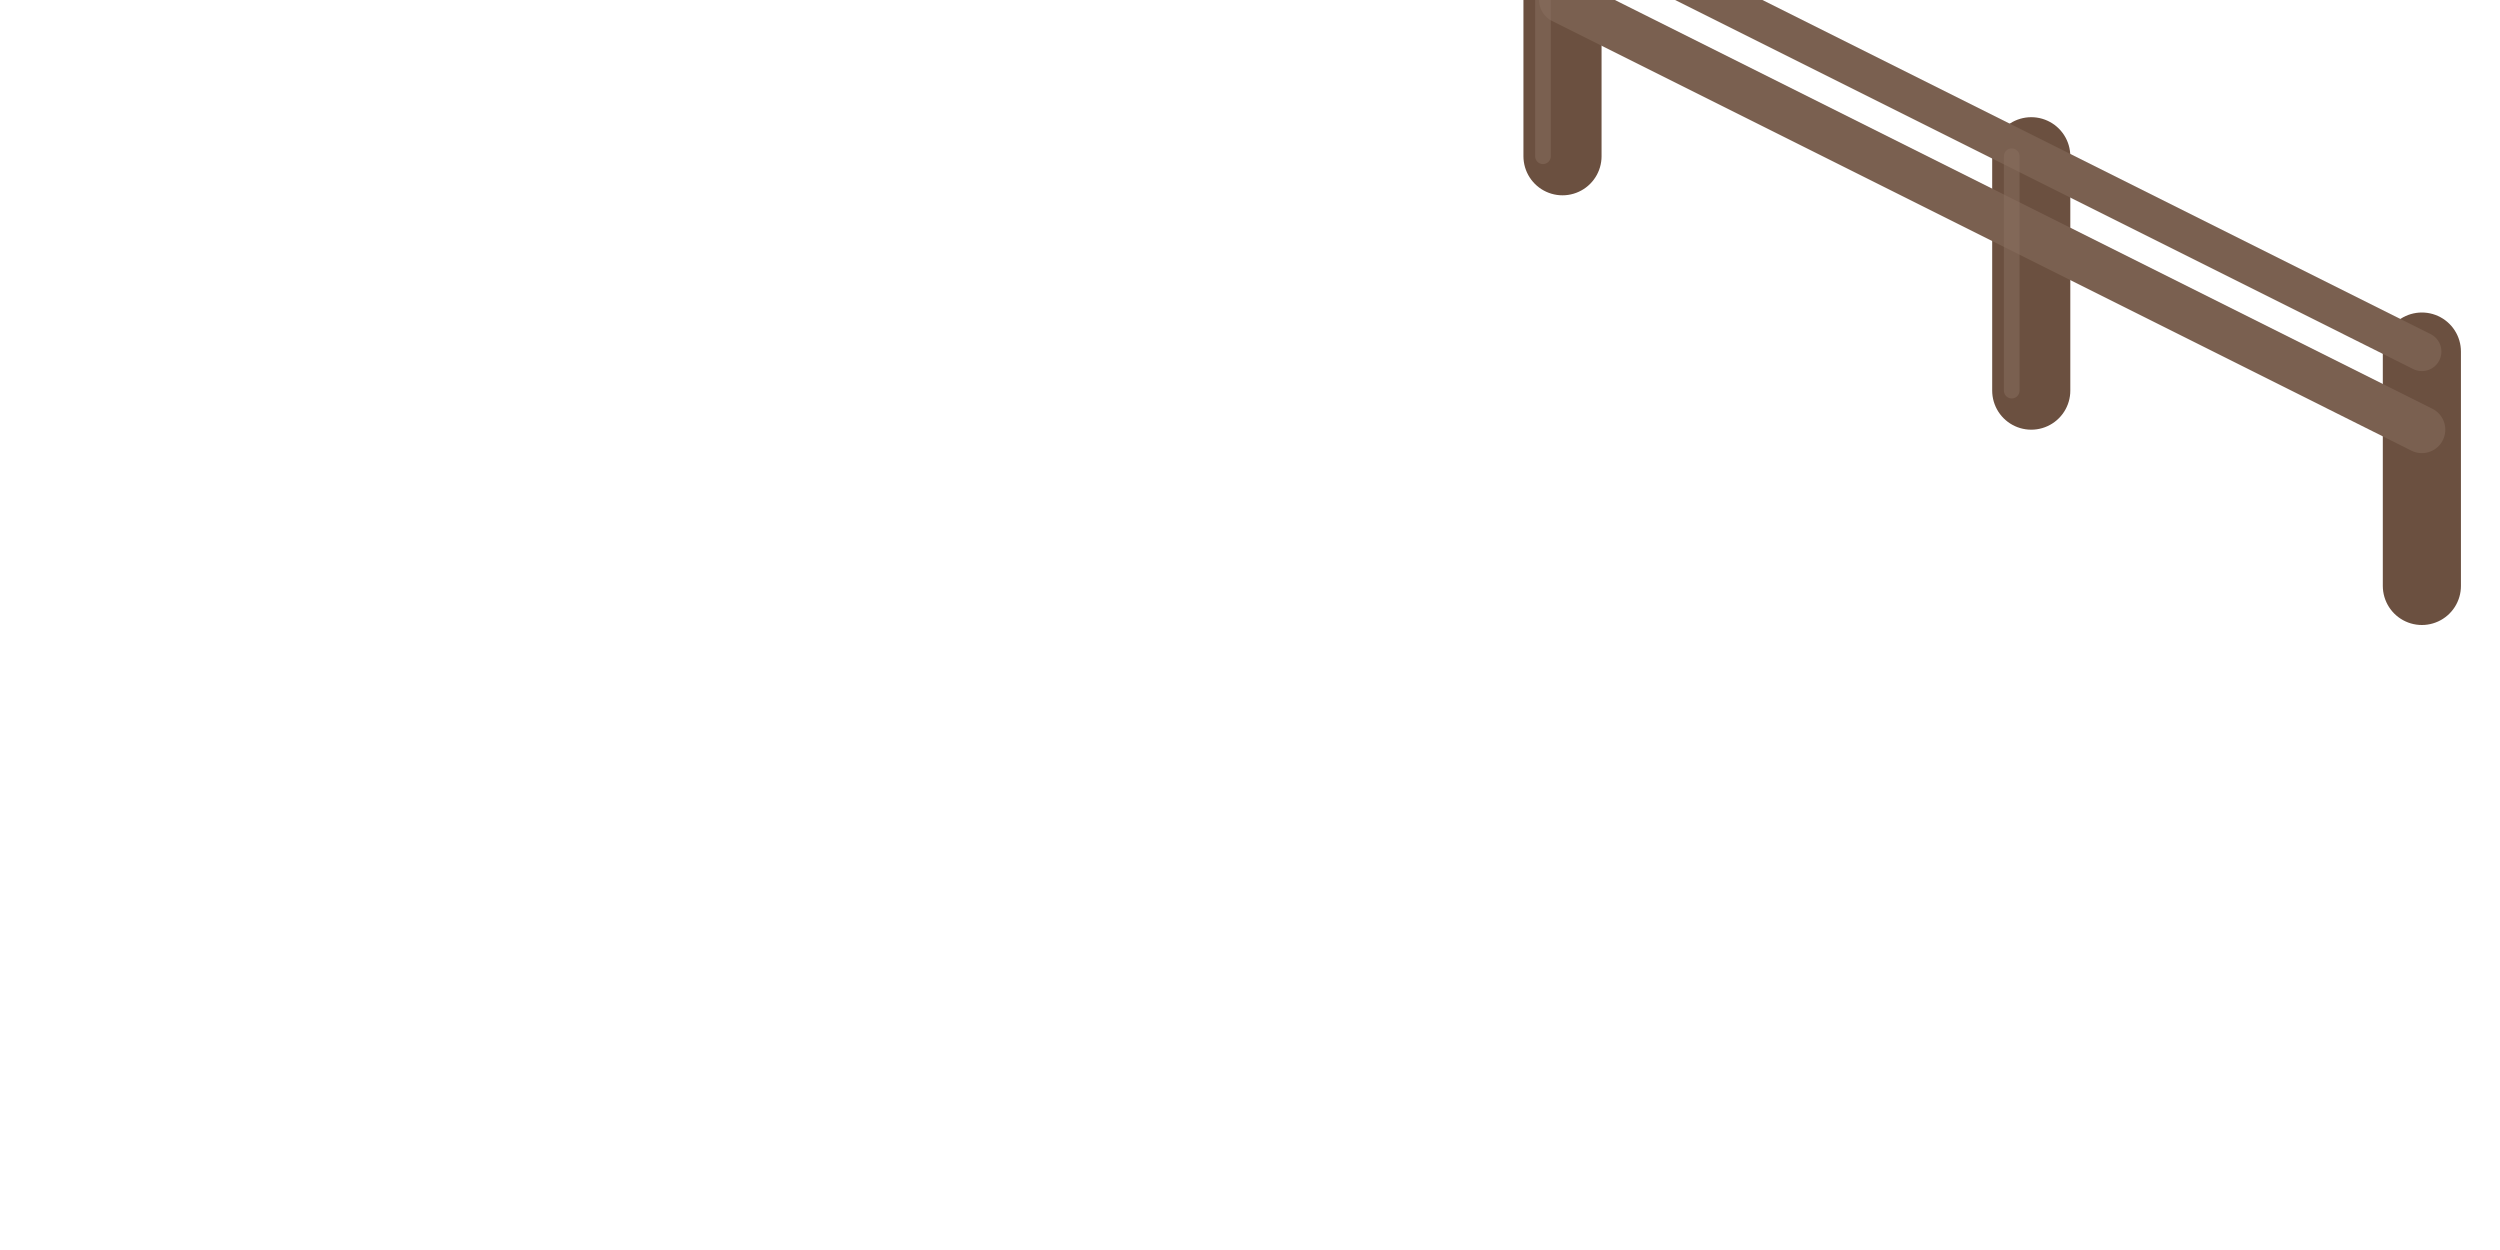
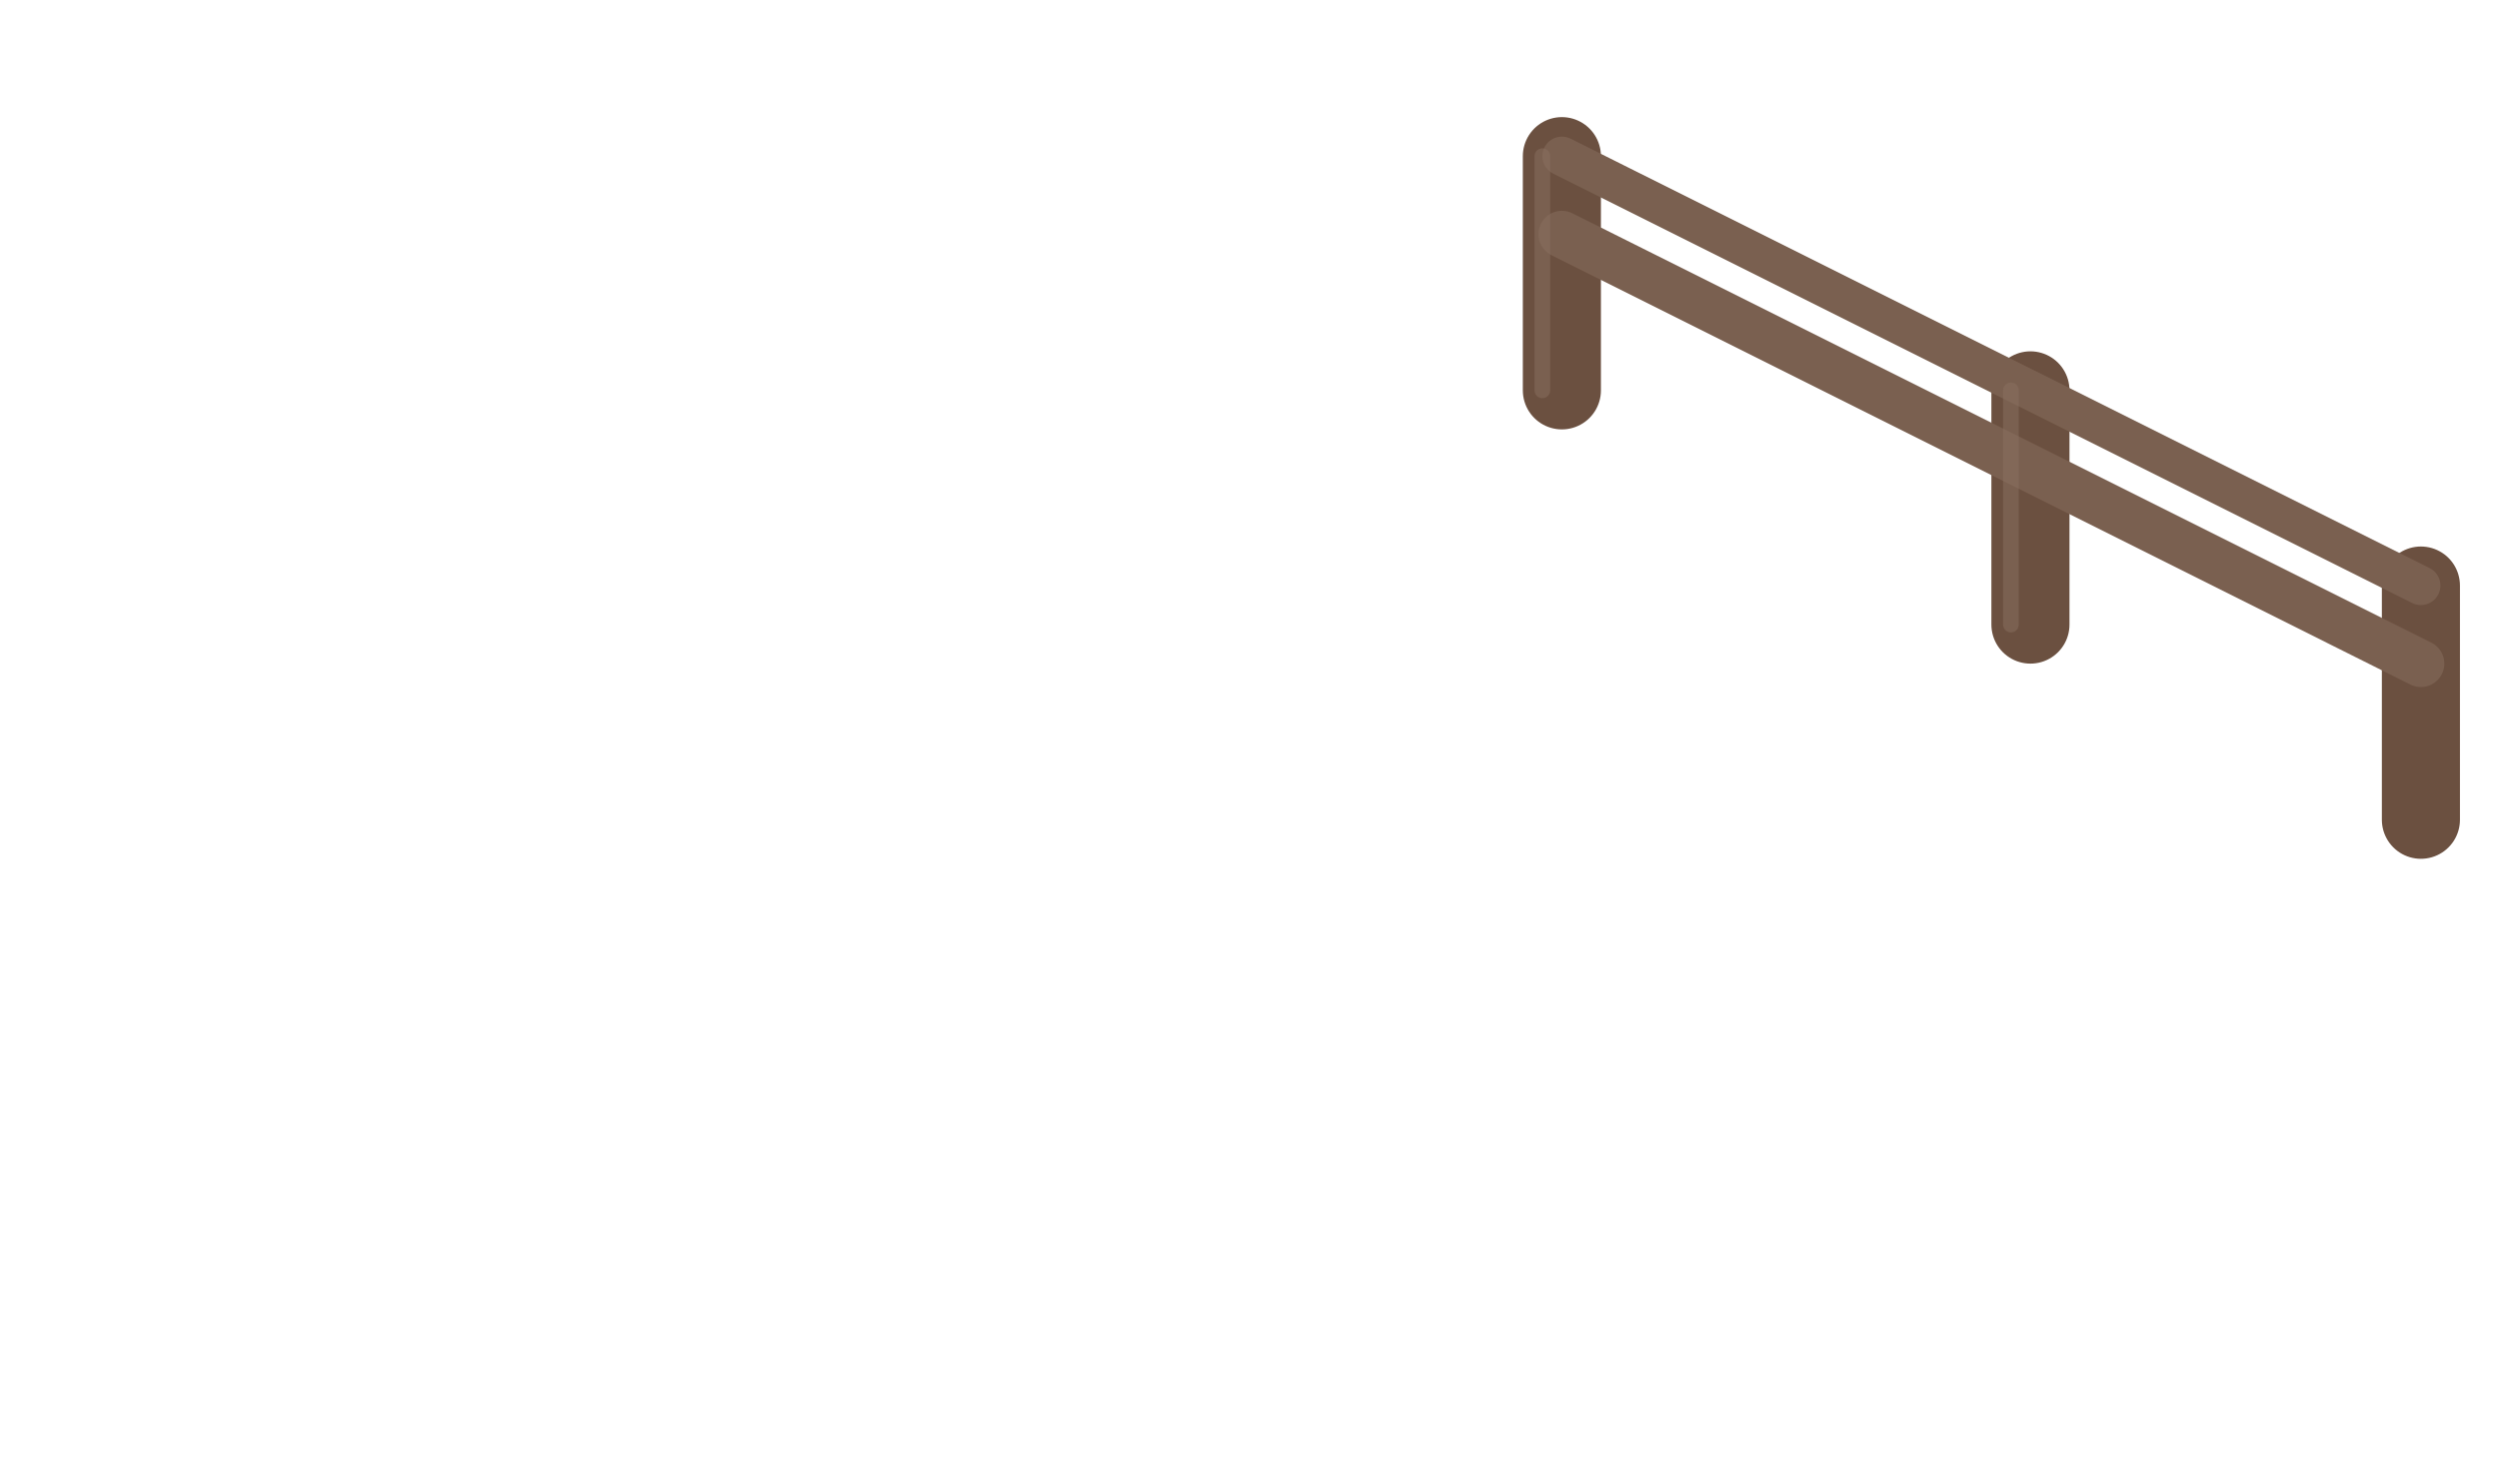
- <svg xmlns="http://www.w3.org/2000/svg" width="64" height="32" viewBox="0 0 64 32">
-   <line x1="40" y1="4" x2="40" y2="-2" stroke="#6b5040" stroke-width="2" stroke-linecap="round" />
-   <line x1="52" y1="10" x2="52" y2="4" stroke="#6b5040" stroke-width="2" stroke-linecap="round" />
-   <line x1="62" y1="15" x2="62" y2="9" stroke="#6b5040" stroke-width="2" stroke-linecap="round" />
-   <line x1="40" y1="0" x2="62" y2="11" stroke="#7a6050" stroke-width="1.2" stroke-linecap="round" />
-   <line x1="40" y1="-2" x2="62" y2="9" stroke="#7a6050" stroke-width="1" stroke-linecap="round" />
+ <svg xmlns="http://www.w3.org/2000/svg" width="64" height="38" viewBox="0 0 64 38">
+   <line x1="40" y1="10" x2="40" y2="4" stroke="#6b5040" stroke-width="2" stroke-linecap="round" />
+   <line x1="52" y1="16" x2="52" y2="10" stroke="#6b5040" stroke-width="2" stroke-linecap="round" />
+   <line x1="62" y1="21" x2="62" y2="15" stroke="#6b5040" stroke-width="2" stroke-linecap="round" />
+   <line x1="40" y1="6" x2="62" y2="17" stroke="#7a6050" stroke-width="1.2" stroke-linecap="round" />
+   <line x1="40" y1="4" x2="62" y2="15" stroke="#7a6050" stroke-width="1" stroke-linecap="round" />
  <g stroke="#8a7060" stroke-width="0.4" stroke-linecap="round" opacity="0.5">
-     <line x1="39.5" y1="4" x2="39.5" y2="-2" />
-     <line x1="51.5" y1="10" x2="51.5" y2="4" />
+     <line x1="39.5" y1="10" x2="39.5" y2="4" />
+     <line x1="51.5" y1="16" x2="51.5" y2="10" />
  </g>
</svg>
